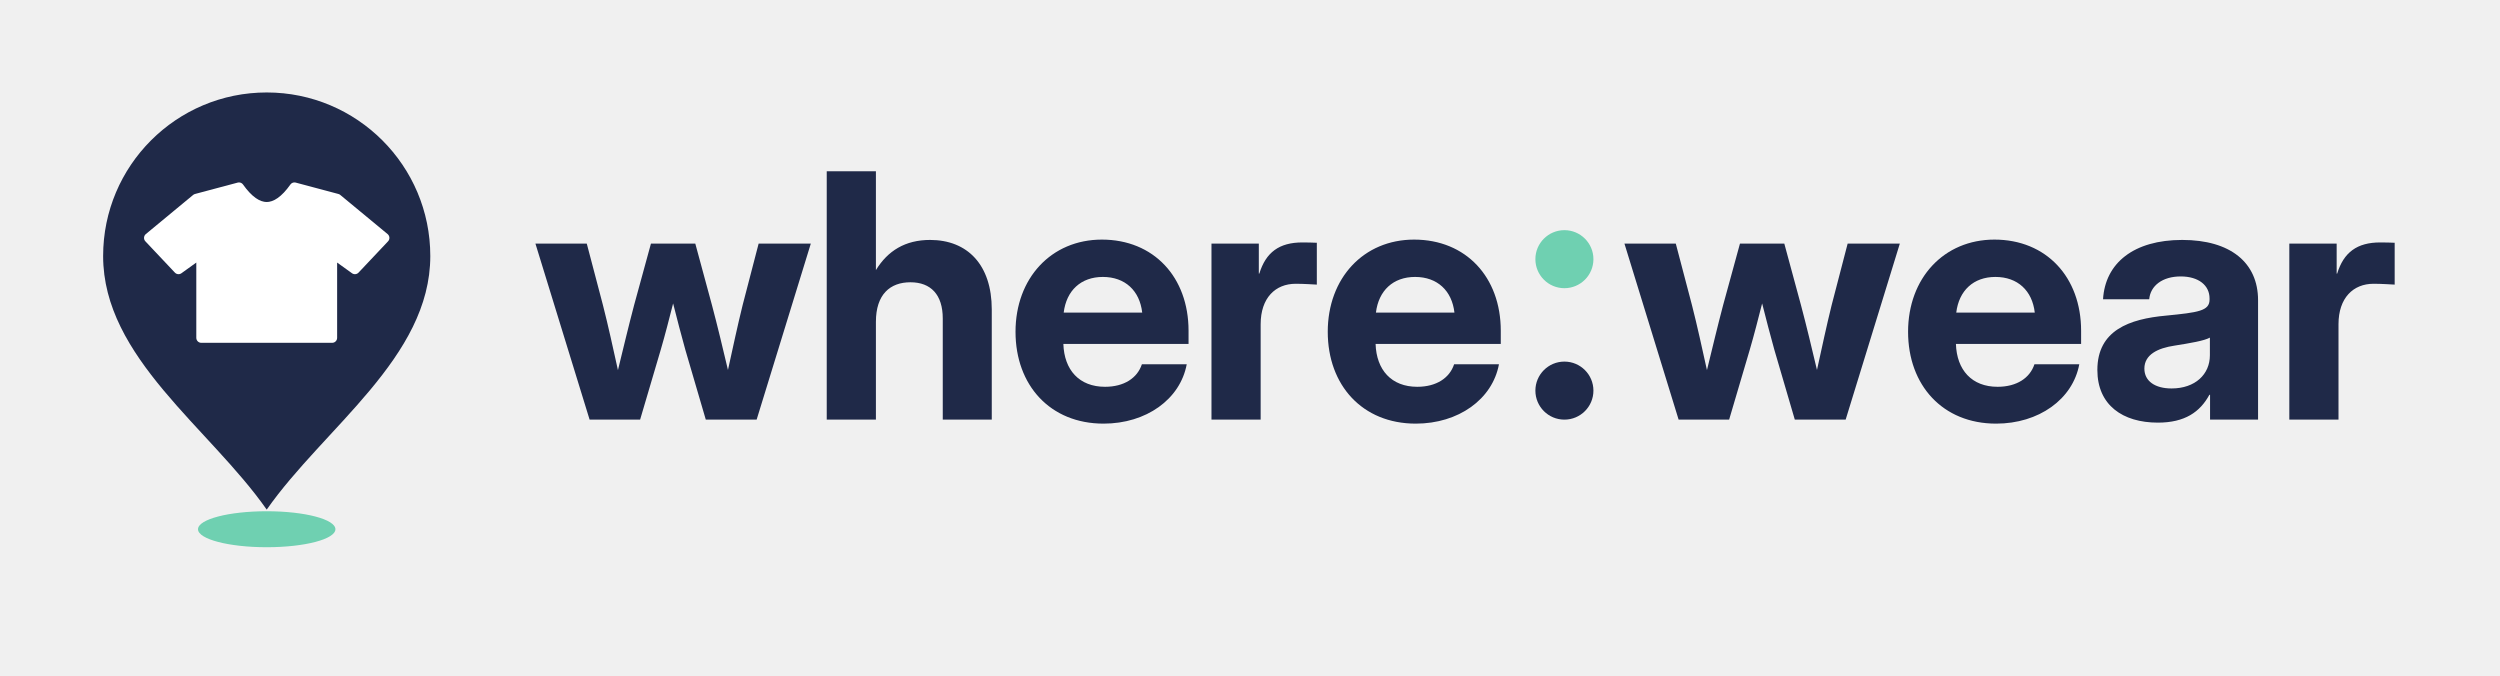
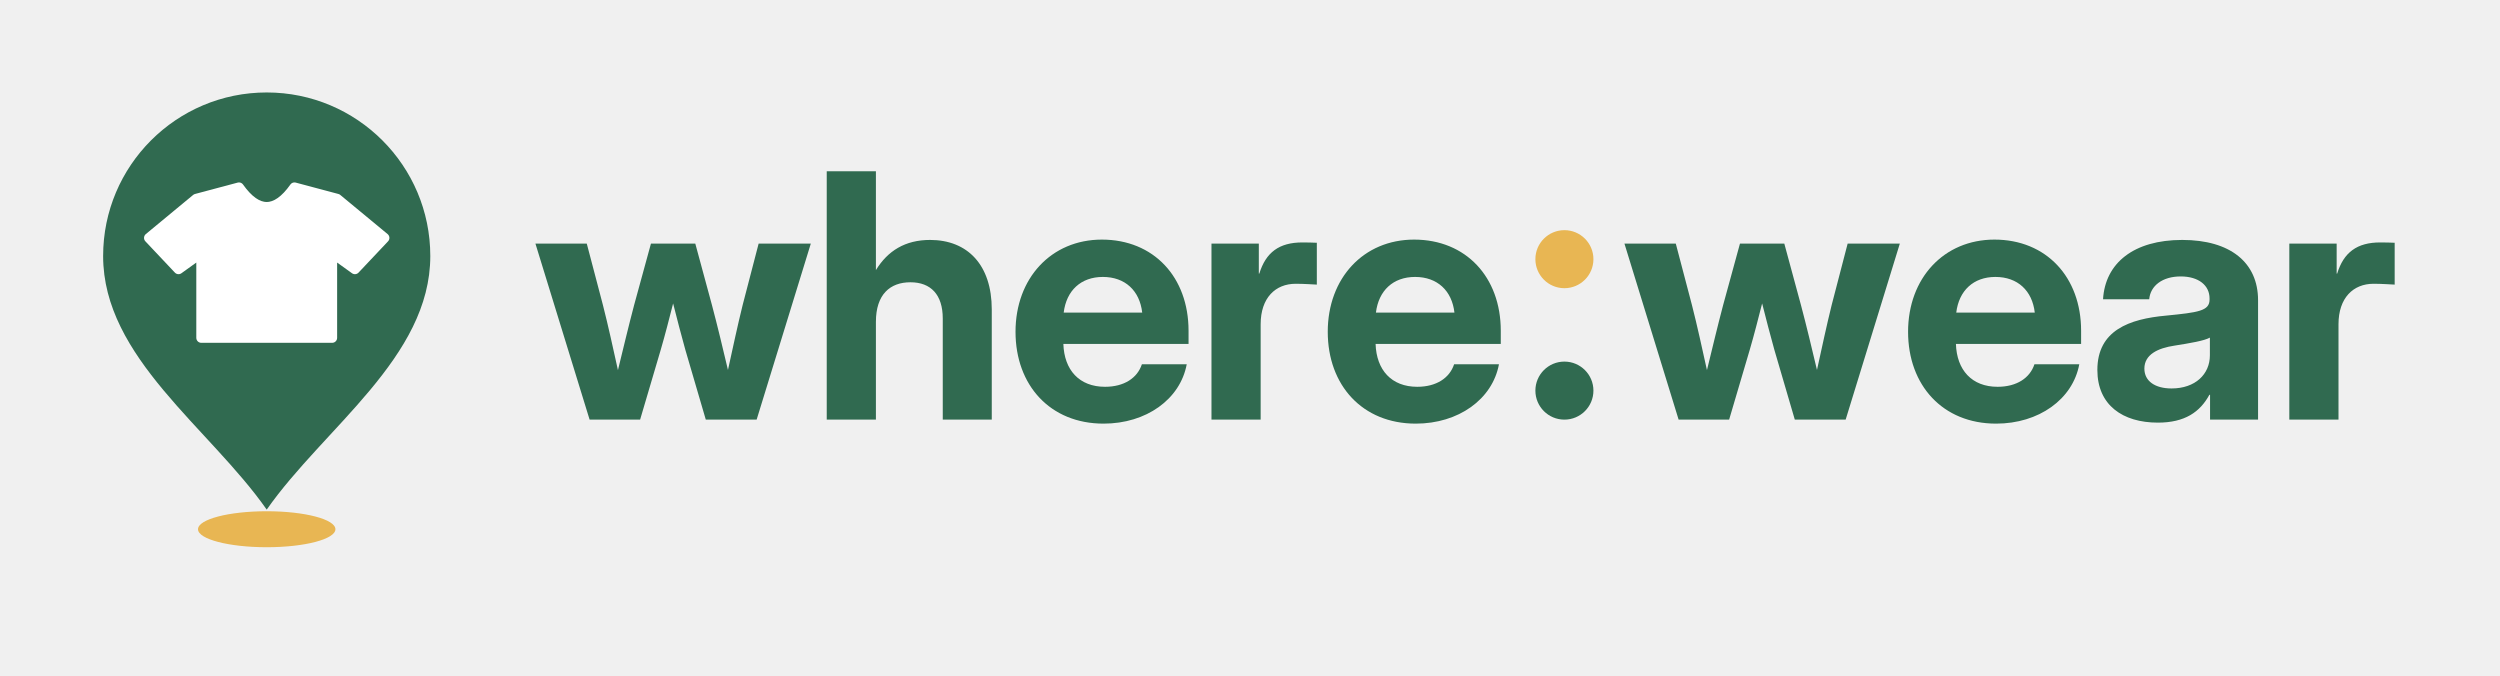
<svg xmlns="http://www.w3.org/2000/svg" viewBox="0 0 703 190" width="703" height="190">
-   <path d="M75 143.3 C58.9 120.3 29 100.52 29 72 A46 46 0 1 1 121 72 C121 100.52 91.1 120.3 75 143.3 Z" fill="#1F2948" />
+   <path d="M75 143.3 C58.9 120.3 29 100.52 29 72 A46 46 0 1 1 121 72 C121 100.52 91.1 120.3 75 143.3 Z" fill="#306A50" />
  <path d="M67.2 52.7 L55.2 55.9 L41.9 66.9 L50.2 75.7 L56.6 71.1 L56.6 95.0 L93.4 95.0 L93.4 71.1 L99.8 75.7 L108.1 66.9 L94.8 55.9 L82.8 52.7 Q75.0 63.7 67.2 52.7 Z" fill="#ffffff" stroke="#ffffff" stroke-width="2.8" stroke-linejoin="round" />
-   <ellipse cx="75" cy="148.82" rx="19.32" ry="5.06" fill="#6FD0B1" />
-   <path d="M165.797 118.0H180.0L185.812 98.312C187.031 94.141 188.156 89.734 189.281 85.328C190.406 89.734 191.531 94.141 192.703 98.312L198.469 118.0H212.766L228.0 68.5H213.328L208.828 85.797C207.375 91.656 206.062 97.891 204.703 104.031C203.25 97.891 201.75 91.609 200.203 85.797L195.516 68.5H183.047L178.312 85.797C176.766 91.656 175.266 97.938 173.766 104.078C172.406 97.938 171.047 91.656 169.547 85.797L165.0 68.5H150.562Z M246.306 90.484C246.306 82.797 250.29 79.375 256.009 79.375C261.774 79.375 265.103 82.891 265.103 89.547V118.0H278.884V87.016C278.884 74.5 272.087 67.469 261.54 67.469C254.556 67.469 249.634 70.516 246.306 75.953V48.156H232.478V118.0H246.306Z M310.314 119.125C322.314 119.125 331.877 112.281 333.705 102.438H321.096C319.83 106.281 316.127 108.766 310.736 108.766C303.471 108.766 299.252 104.031 299.018 96.719H334.221V93.016C334.221 77.922 324.424 67.375 309.846 67.375C295.643 67.375 285.564 78.203 285.564 93.297C285.564 108.344 295.314 119.125 310.314 119.125ZM299.111 87.906C299.861 81.719 303.939 77.875 310.127 77.875C316.361 77.875 320.486 81.719 321.189 87.906Z M340.667 118.0H354.495V91.188C354.495 83.734 358.667 79.797 364.339 79.797C366.683 79.797 369.261 79.984 370.292 80.031V68.266C369.167 68.219 367.808 68.172 366.214 68.172C359.698 68.172 355.948 70.984 354.12 76.938H353.979V68.5H340.667Z M398.113 119.125C410.113 119.125 419.676 112.281 421.504 102.438H408.894C407.629 106.281 403.926 108.766 398.535 108.766C391.269 108.766 387.051 104.031 386.816 96.719H422.019V93.016C422.019 77.922 412.223 67.375 397.644 67.375C383.441 67.375 373.363 78.203 373.363 93.297C373.363 108.344 383.113 119.125 398.113 119.125ZM386.91 87.906C387.66 81.719 391.738 77.875 397.926 77.875C404.16 77.875 408.285 81.719 408.988 87.906Z" fill="#1F2948" />
-   <circle cx="439.911" cy="72.88" r="8.16" fill="#6FD0B1" />
-   <circle cx="439.911" cy="109.84" r="8.16" fill="#1F2948" />
-   <path d="M472.028 118.0H486.231L492.043 98.312C493.262 94.141 494.387 89.734 495.512 85.328C496.637 89.734 497.762 94.141 498.934 98.312L504.699 118.0H518.996L534.231 68.5H519.559L515.059 85.797C513.606 91.656 512.293 97.891 510.934 104.031C509.481 97.891 507.981 91.609 506.434 85.797L501.746 68.5H489.278L484.543 85.797C482.996 91.656 481.496 97.938 479.996 104.078C478.637 97.938 477.278 91.656 475.778 85.797L471.231 68.5H456.793Z M561.302 119.125C573.302 119.125 582.864 112.281 584.693 102.438H572.083C570.818 106.281 567.114 108.766 561.724 108.766C554.458 108.766 550.239 104.031 550.005 96.719H585.208V93.016C585.208 77.922 575.411 67.375 560.833 67.375C546.63 67.375 536.552 78.203 536.552 93.297C536.552 108.344 546.302 119.125 561.302 119.125ZM550.099 87.906C550.849 81.719 554.927 77.875 561.114 77.875C567.349 77.875 571.474 81.719 572.177 87.906Z M606.795 118.844C614.389 118.844 618.654 115.844 621.279 111.016H621.467V118.0H634.967V84.438C634.967 73.844 627.186 67.469 613.639 67.469C600.045 67.469 591.983 73.938 591.373 84.156H604.358C604.686 80.359 608.061 77.734 613.217 77.734C618.279 77.734 621.326 80.266 621.326 83.922V84.25C621.326 87.438 618.139 87.859 609.092 88.75C598.779 89.688 589.779 92.875 589.779 104.031C589.779 113.922 596.904 118.844 606.795 118.844ZM610.639 109.234C605.998 109.234 602.998 107.172 602.998 103.656C602.998 99.719 606.748 97.891 611.483 97.188C615.936 96.484 619.826 95.828 621.42 94.938V99.906C621.42 105.25 617.295 109.234 610.639 109.234Z M643.757 118.0H657.585V91.188C657.585 83.734 661.757 79.797 667.429 79.797C669.773 79.797 672.351 79.984 673.382 80.031V68.266C672.257 68.219 670.898 68.172 669.304 68.172C662.788 68.172 659.038 70.984 657.21 76.938H657.069V68.5H643.757Z" fill="#1F2948" />
+   <ellipse cx="75" cy="148.82" rx="19.32" ry="5.06" fill="#E8B653" />
+   <path d="M165.797 118.0H180.0L185.812 98.312C187.031 94.141 188.156 89.734 189.281 85.328C190.406 89.734 191.531 94.141 192.703 98.312L198.469 118.0H212.766L228.0 68.5H213.328L208.828 85.797C207.375 91.656 206.062 97.891 204.703 104.031C203.25 97.891 201.75 91.609 200.203 85.797L195.516 68.5H183.047L178.312 85.797C176.766 91.656 175.266 97.938 173.766 104.078C172.406 97.938 171.047 91.656 169.547 85.797L165.0 68.5H150.562Z M246.306 90.484C246.306 82.797 250.29 79.375 256.009 79.375C261.774 79.375 265.103 82.891 265.103 89.547V118.0H278.884V87.016C278.884 74.5 272.087 67.469 261.54 67.469C254.556 67.469 249.634 70.516 246.306 75.953V48.156H232.478V118.0H246.306Z M310.314 119.125C322.314 119.125 331.877 112.281 333.705 102.438H321.096C319.83 106.281 316.127 108.766 310.736 108.766C303.471 108.766 299.252 104.031 299.018 96.719H334.221V93.016C334.221 77.922 324.424 67.375 309.846 67.375C295.643 67.375 285.564 78.203 285.564 93.297C285.564 108.344 295.314 119.125 310.314 119.125ZM299.111 87.906C299.861 81.719 303.939 77.875 310.127 77.875C316.361 77.875 320.486 81.719 321.189 87.906Z M340.667 118.0H354.495V91.188C354.495 83.734 358.667 79.797 364.339 79.797C366.683 79.797 369.261 79.984 370.292 80.031V68.266C369.167 68.219 367.808 68.172 366.214 68.172C359.698 68.172 355.948 70.984 354.12 76.938H353.979V68.5H340.667Z M398.113 119.125C410.113 119.125 419.676 112.281 421.504 102.438H408.894C407.629 106.281 403.926 108.766 398.535 108.766C391.269 108.766 387.051 104.031 386.816 96.719H422.019V93.016C422.019 77.922 412.223 67.375 397.644 67.375C383.441 67.375 373.363 78.203 373.363 93.297C373.363 108.344 383.113 119.125 398.113 119.125ZM386.91 87.906C387.66 81.719 391.738 77.875 397.926 77.875C404.16 77.875 408.285 81.719 408.988 87.906Z" fill="#306A50" />
+   <circle cx="439.911" cy="72.88" r="8.16" fill="#E8B653" />
+   <circle cx="439.911" cy="109.84" r="8.16" fill="#306A50" />
+   <path d="M472.028 118.0H486.231L492.043 98.312C493.262 94.141 494.387 89.734 495.512 85.328C496.637 89.734 497.762 94.141 498.934 98.312L504.699 118.0H518.996L534.231 68.5H519.559L515.059 85.797C513.606 91.656 512.293 97.891 510.934 104.031C509.481 97.891 507.981 91.609 506.434 85.797L501.746 68.5H489.278L484.543 85.797C482.996 91.656 481.496 97.938 479.996 104.078C478.637 97.938 477.278 91.656 475.778 85.797L471.231 68.5H456.793Z M561.302 119.125C573.302 119.125 582.864 112.281 584.693 102.438H572.083C570.818 106.281 567.114 108.766 561.724 108.766C554.458 108.766 550.239 104.031 550.005 96.719H585.208V93.016C585.208 77.922 575.411 67.375 560.833 67.375C546.63 67.375 536.552 78.203 536.552 93.297C536.552 108.344 546.302 119.125 561.302 119.125ZM550.099 87.906C550.849 81.719 554.927 77.875 561.114 77.875C567.349 77.875 571.474 81.719 572.177 87.906Z M606.795 118.844C614.389 118.844 618.654 115.844 621.279 111.016H621.467V118.0H634.967V84.438C634.967 73.844 627.186 67.469 613.639 67.469C600.045 67.469 591.983 73.938 591.373 84.156H604.358C604.686 80.359 608.061 77.734 613.217 77.734C618.279 77.734 621.326 80.266 621.326 83.922V84.25C621.326 87.438 618.139 87.859 609.092 88.75C598.779 89.688 589.779 92.875 589.779 104.031C589.779 113.922 596.904 118.844 606.795 118.844ZM610.639 109.234C605.998 109.234 602.998 107.172 602.998 103.656C602.998 99.719 606.748 97.891 611.483 97.188C615.936 96.484 619.826 95.828 621.42 94.938V99.906C621.42 105.25 617.295 109.234 610.639 109.234Z M643.757 118.0H657.585V91.188C657.585 83.734 661.757 79.797 667.429 79.797C669.773 79.797 672.351 79.984 673.382 80.031V68.266C672.257 68.219 670.898 68.172 669.304 68.172C662.788 68.172 659.038 70.984 657.21 76.938H657.069V68.5H643.757Z" fill="#306A50" />
</svg>
